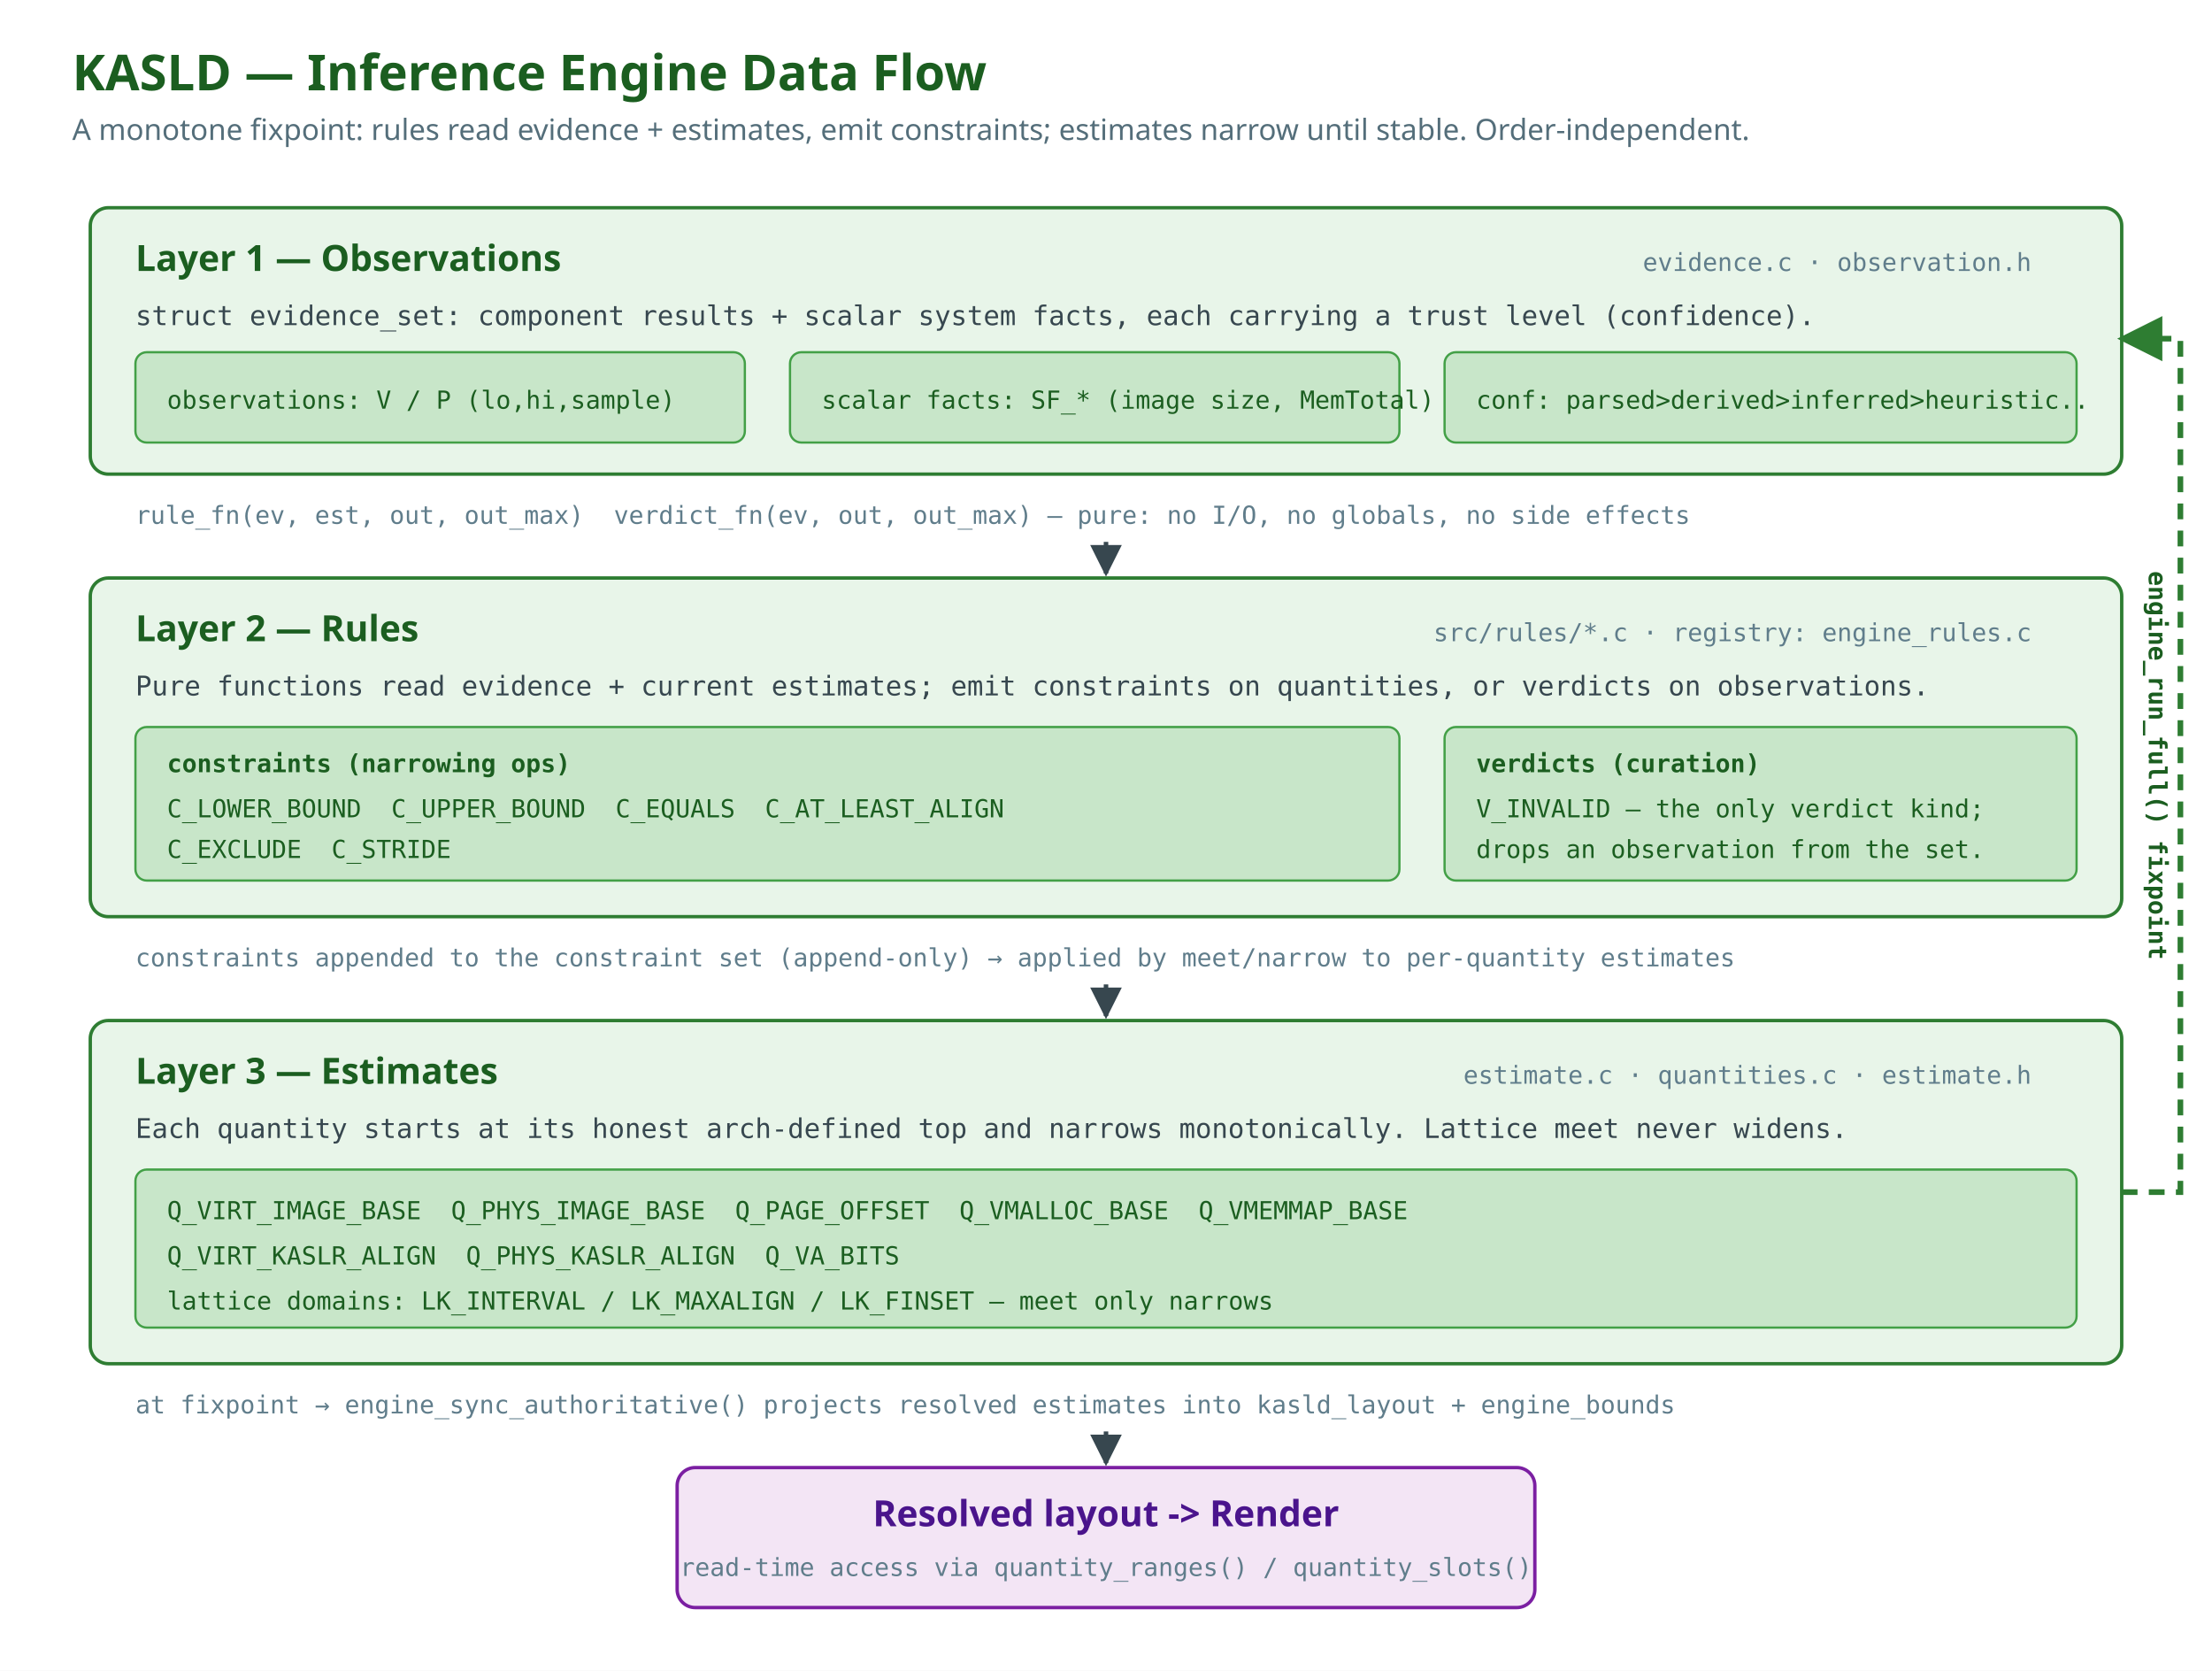
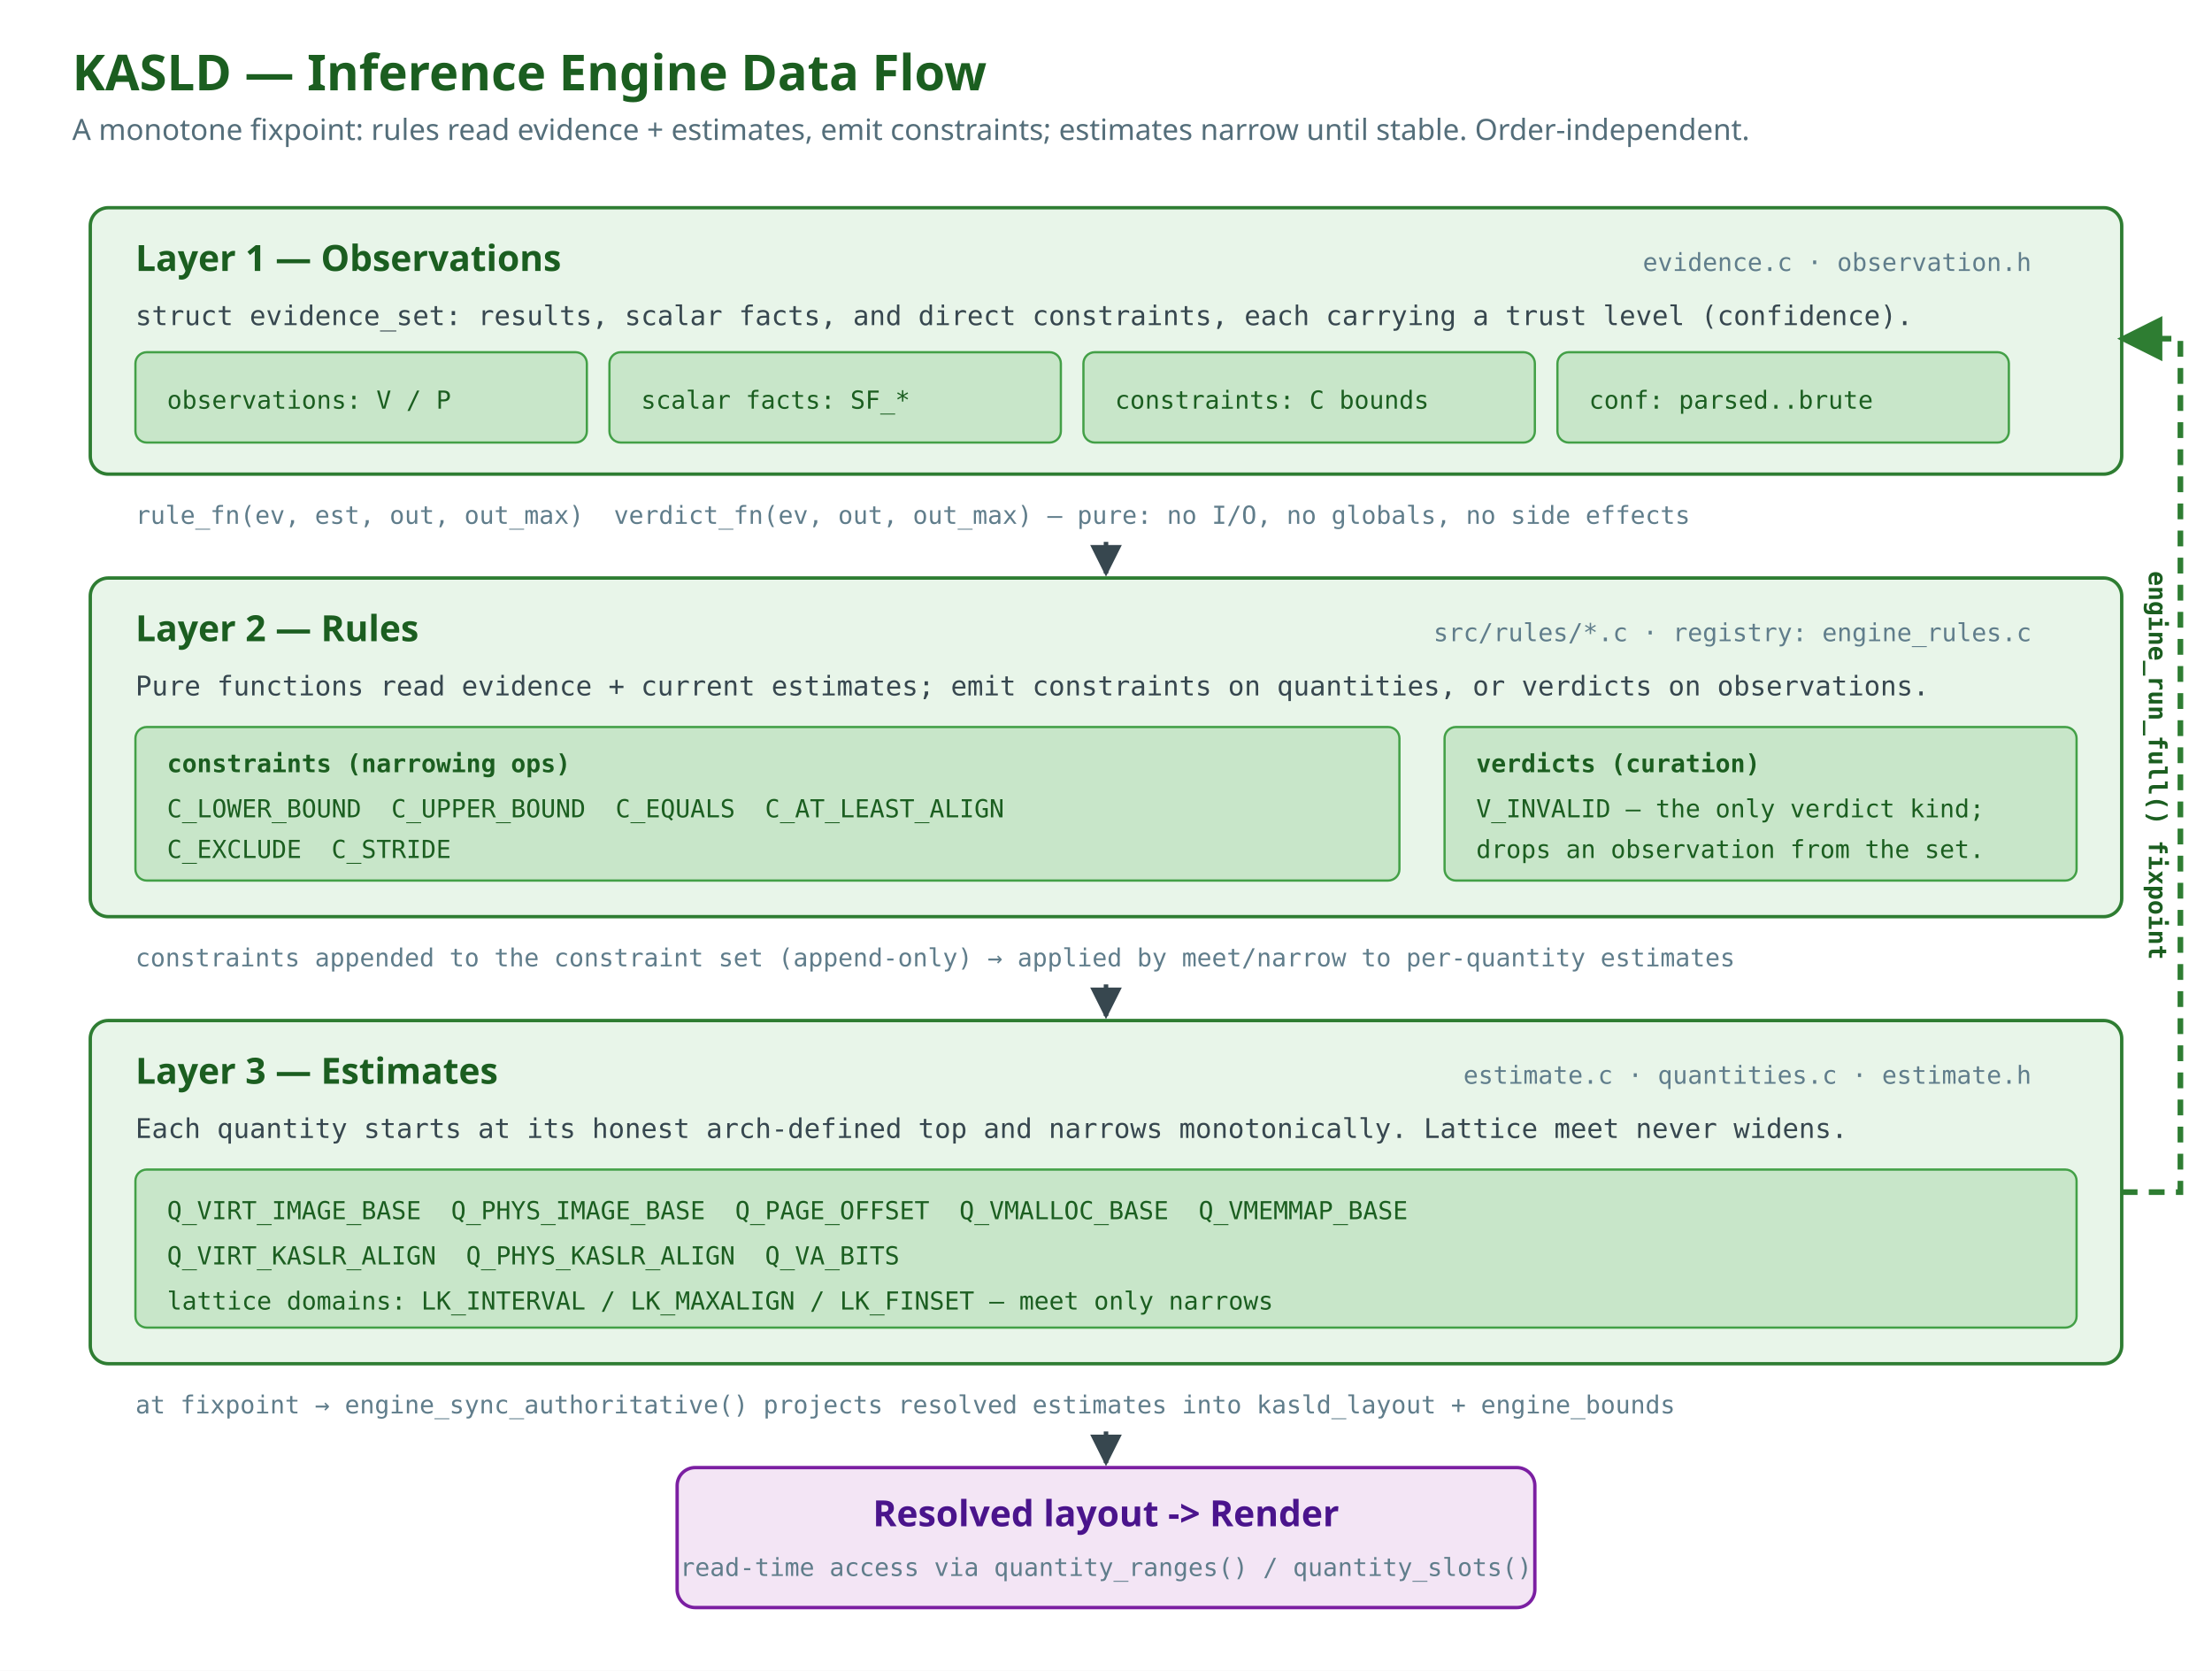
<svg xmlns="http://www.w3.org/2000/svg" width="980" height="740" viewBox="0 0 980 740" font-family="sans-serif">
  <defs>
    <marker id="arr" viewBox="0 0 10 10" refX="9" refY="5" markerWidth="7" markerHeight="7" orient="auto-start-reverse">
      <path d="M0 0 L10 5 L0 10 z" fill="#37474f" />
    </marker>
    <marker id="arrg" viewBox="0 0 10 10" refX="9" refY="5" markerWidth="8" markerHeight="8" orient="auto-start-reverse">
      <path d="M0 0 L10 5 L0 10 z" fill="#2e7d32" />
    </marker>
    <style>
      .title { font-size: 22px; font-weight: 700; fill: #1b5e20; }
      .sub   { font-size: 13px; fill: #546e7a; }
      .lbl   { font-size: 16px; font-weight: 700; }
      .mono  { font-family: monospace; font-size: 12px; fill: #37474f; }
      .monos { font-family: monospace; font-size: 11px; fill: #607d8b; }
      .chip  { font-family: monospace; font-size: 11px; fill: #1b5e20; }
      .flow  { stroke: #37474f; stroke-width: 2; fill: none; marker-end: url(#arr); }
      .loop  { stroke: #2e7d32; stroke-width: 2.5; fill: none; marker-end: url(#arrg); stroke-dasharray: 7 5; }
    </style>
  </defs>
  <rect x="0" y="0" width="100%" height="100%" fill="#ffffff" />
  <text x="32" y="40" class="title">KASLD — Inference Engine Data Flow</text>
  <text x="32" y="62" class="sub">A monotone fixpoint: rules read evidence + estimates, emit constraints; estimates narrow until stable. Order-independent.</text>
  <rect x="40" y="92" width="900" height="118" rx="8" fill="#e8f5e9" stroke="#2e7d32" stroke-width="1.5" />
  <text x="60" y="120" class="lbl" fill="#1b5e20">Layer 1 — Observations</text>
  <text x="900" y="120" class="monos" text-anchor="end">evidence.c · observation.h</text>
-   <text x="60" y="144" class="mono">struct evidence_set: component results + scalar system facts, each carrying a trust level (confidence).</text>
-   <rect x="60" y="156" width="270" height="40" rx="5" fill="#c8e6c9" stroke="#43a047" />
-   <text x="74" y="181" class="chip">observations: V / P (lo,hi,sample)</text>
-   <rect x="350" y="156" width="270" height="40" rx="5" fill="#c8e6c9" stroke="#43a047" />
-   <text x="364" y="181" class="chip">scalar facts: SF_* (image size, MemTotal)</text>
-   <rect x="640" y="156" width="280" height="40" rx="5" fill="#c8e6c9" stroke="#43a047" />
-   <text x="654" y="181" class="chip">conf: parsed&gt;derived&gt;inferred&gt;heuristic..</text>
+   <text x="60" y="144" class="mono">struct evidence_set: results, scalar facts, and direct constraints, each carrying a trust level (confidence).</text>
+   <rect x="60" y="156" width="200" height="40" rx="5" fill="#c8e6c9" stroke="#43a047" />
+   <text x="74" y="181" class="chip">observations: V / P</text>
+   <rect x="270" y="156" width="200" height="40" rx="5" fill="#c8e6c9" stroke="#43a047" />
+   <text x="284" y="181" class="chip">scalar facts: SF_*</text>
+   <rect x="480" y="156" width="200" height="40" rx="5" fill="#c8e6c9" stroke="#43a047" />
+   <text x="494" y="181" class="chip">constraints: C bounds</text>
+   <rect x="690" y="156" width="200" height="40" rx="5" fill="#c8e6c9" stroke="#43a047" />
+   <text x="704" y="181" class="chip">conf: parsed..brute</text>
  <text x="60" y="232" class="monos">rule_fn(ev, est, out, out_max)  verdict_fn(ev, out, out_max) — pure: no I/O, no globals, no side effects</text>
  <path d="M490 240 L490 254" class="flow" />
  <rect x="40" y="256" width="900" height="150" rx="8" fill="#e8f5e9" stroke="#2e7d32" stroke-width="1.5" />
  <text x="60" y="284" class="lbl" fill="#1b5e20">Layer 2 — Rules</text>
  <text x="900" y="284" class="monos" text-anchor="end">src/rules/*.c · registry: engine_rules.c</text>
  <text x="60" y="308" class="mono">Pure functions read evidence + current estimates; emit constraints on quantities, or verdicts on observations.</text>
  <rect x="60" y="322" width="560" height="68" rx="5" fill="#c8e6c9" stroke="#43a047" />
  <text x="74" y="342" class="chip" font-weight="700">constraints (narrowing ops)</text>
  <text x="74" y="362" class="chip">C_LOWER_BOUND  C_UPPER_BOUND  C_EQUALS  C_AT_LEAST_ALIGN</text>
  <text x="74" y="380" class="chip">C_EXCLUDE  C_STRIDE</text>
  <rect x="640" y="322" width="280" height="68" rx="5" fill="#c8e6c9" stroke="#43a047" />
  <text x="654" y="342" class="chip" font-weight="700">verdicts (curation)</text>
  <text x="654" y="362" class="chip">V_INVALID — the only verdict kind;</text>
  <text x="654" y="380" class="chip">drops an observation from the set.</text>
  <text x="60" y="428" class="monos">constraints appended to the constraint set (append-only) → applied by meet/narrow to per-quantity estimates</text>
  <path d="M490 436 L490 450" class="flow" />
  <rect x="40" y="452" width="900" height="152" rx="8" fill="#e8f5e9" stroke="#2e7d32" stroke-width="1.5" />
  <text x="60" y="480" class="lbl" fill="#1b5e20">Layer 3 — Estimates</text>
  <text x="900" y="480" class="monos" text-anchor="end">estimate.c · quantities.c · estimate.h</text>
  <text x="60" y="504" class="mono">Each quantity starts at its honest arch-defined top and narrows monotonically. Lattice meet never widens.</text>
  <rect x="60" y="518" width="860" height="70" rx="5" fill="#c8e6c9" stroke="#43a047" />
  <text x="74" y="540" class="chip">Q_VIRT_IMAGE_BASE  Q_PHYS_IMAGE_BASE  Q_PAGE_OFFSET  Q_VMALLOC_BASE  Q_VMEMMAP_BASE</text>
  <text x="74" y="560" class="chip">Q_VIRT_KASLR_ALIGN  Q_PHYS_KASLR_ALIGN  Q_VA_BITS</text>
  <text x="74" y="580" class="chip" fill="#607d8b">lattice domains: LK_INTERVAL / LK_MAXALIGN / LK_FINSET — meet only narrows</text>
  <path d="M940 528 L966 528 L966 150 L940 150" class="loop" />
  <text x="952" y="339" class="chip" text-anchor="middle" transform="rotate(90 952 339)" font-weight="700">engine_run_full() fixpoint</text>
  <text x="60" y="626" class="monos">at fixpoint → engine_sync_authoritative() projects resolved estimates into kasld_layout + engine_bounds</text>
  <path d="M490 634 L490 648" class="flow" />
  <rect x="300" y="650" width="380" height="62" rx="8" fill="#f3e5f5" stroke="#7b1fa2" stroke-width="1.5" />
  <text x="490" y="676" class="lbl" fill="#4a148c" text-anchor="middle">Resolved layout -&gt; Render</text>
  <text x="490" y="698" class="monos" text-anchor="middle">read-time access via quantity_ranges() / quantity_slots()</text>
</svg>
